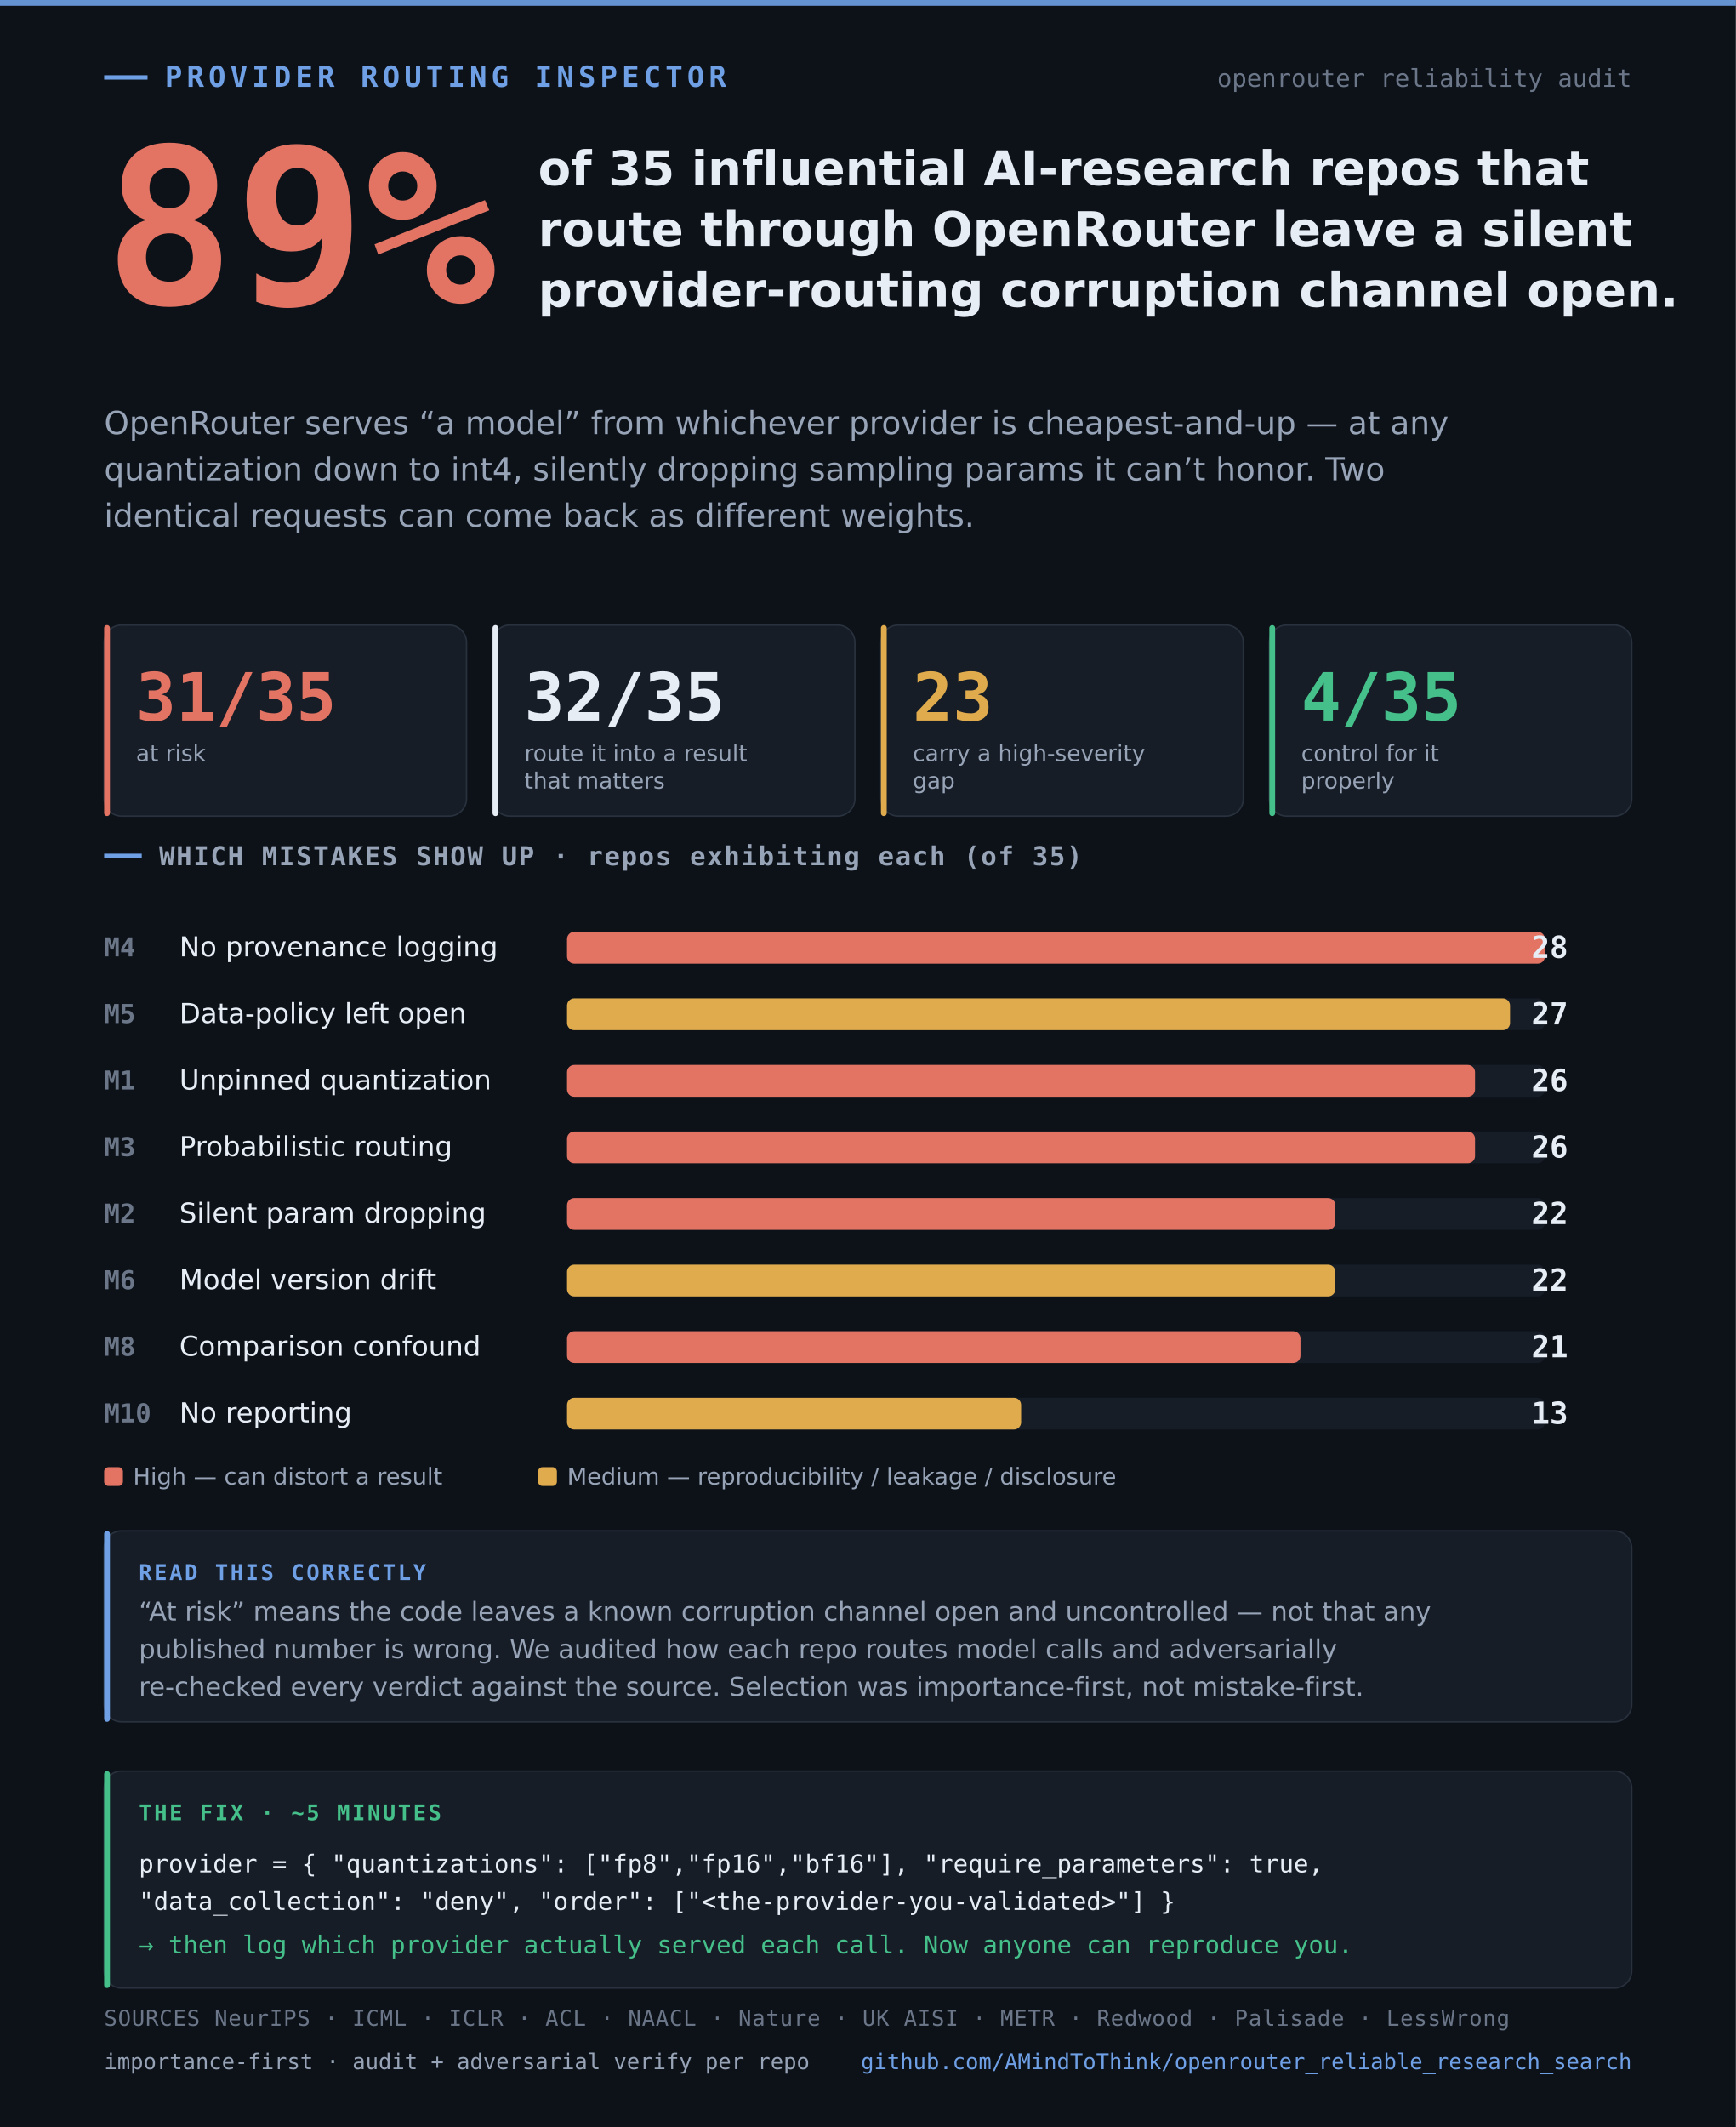
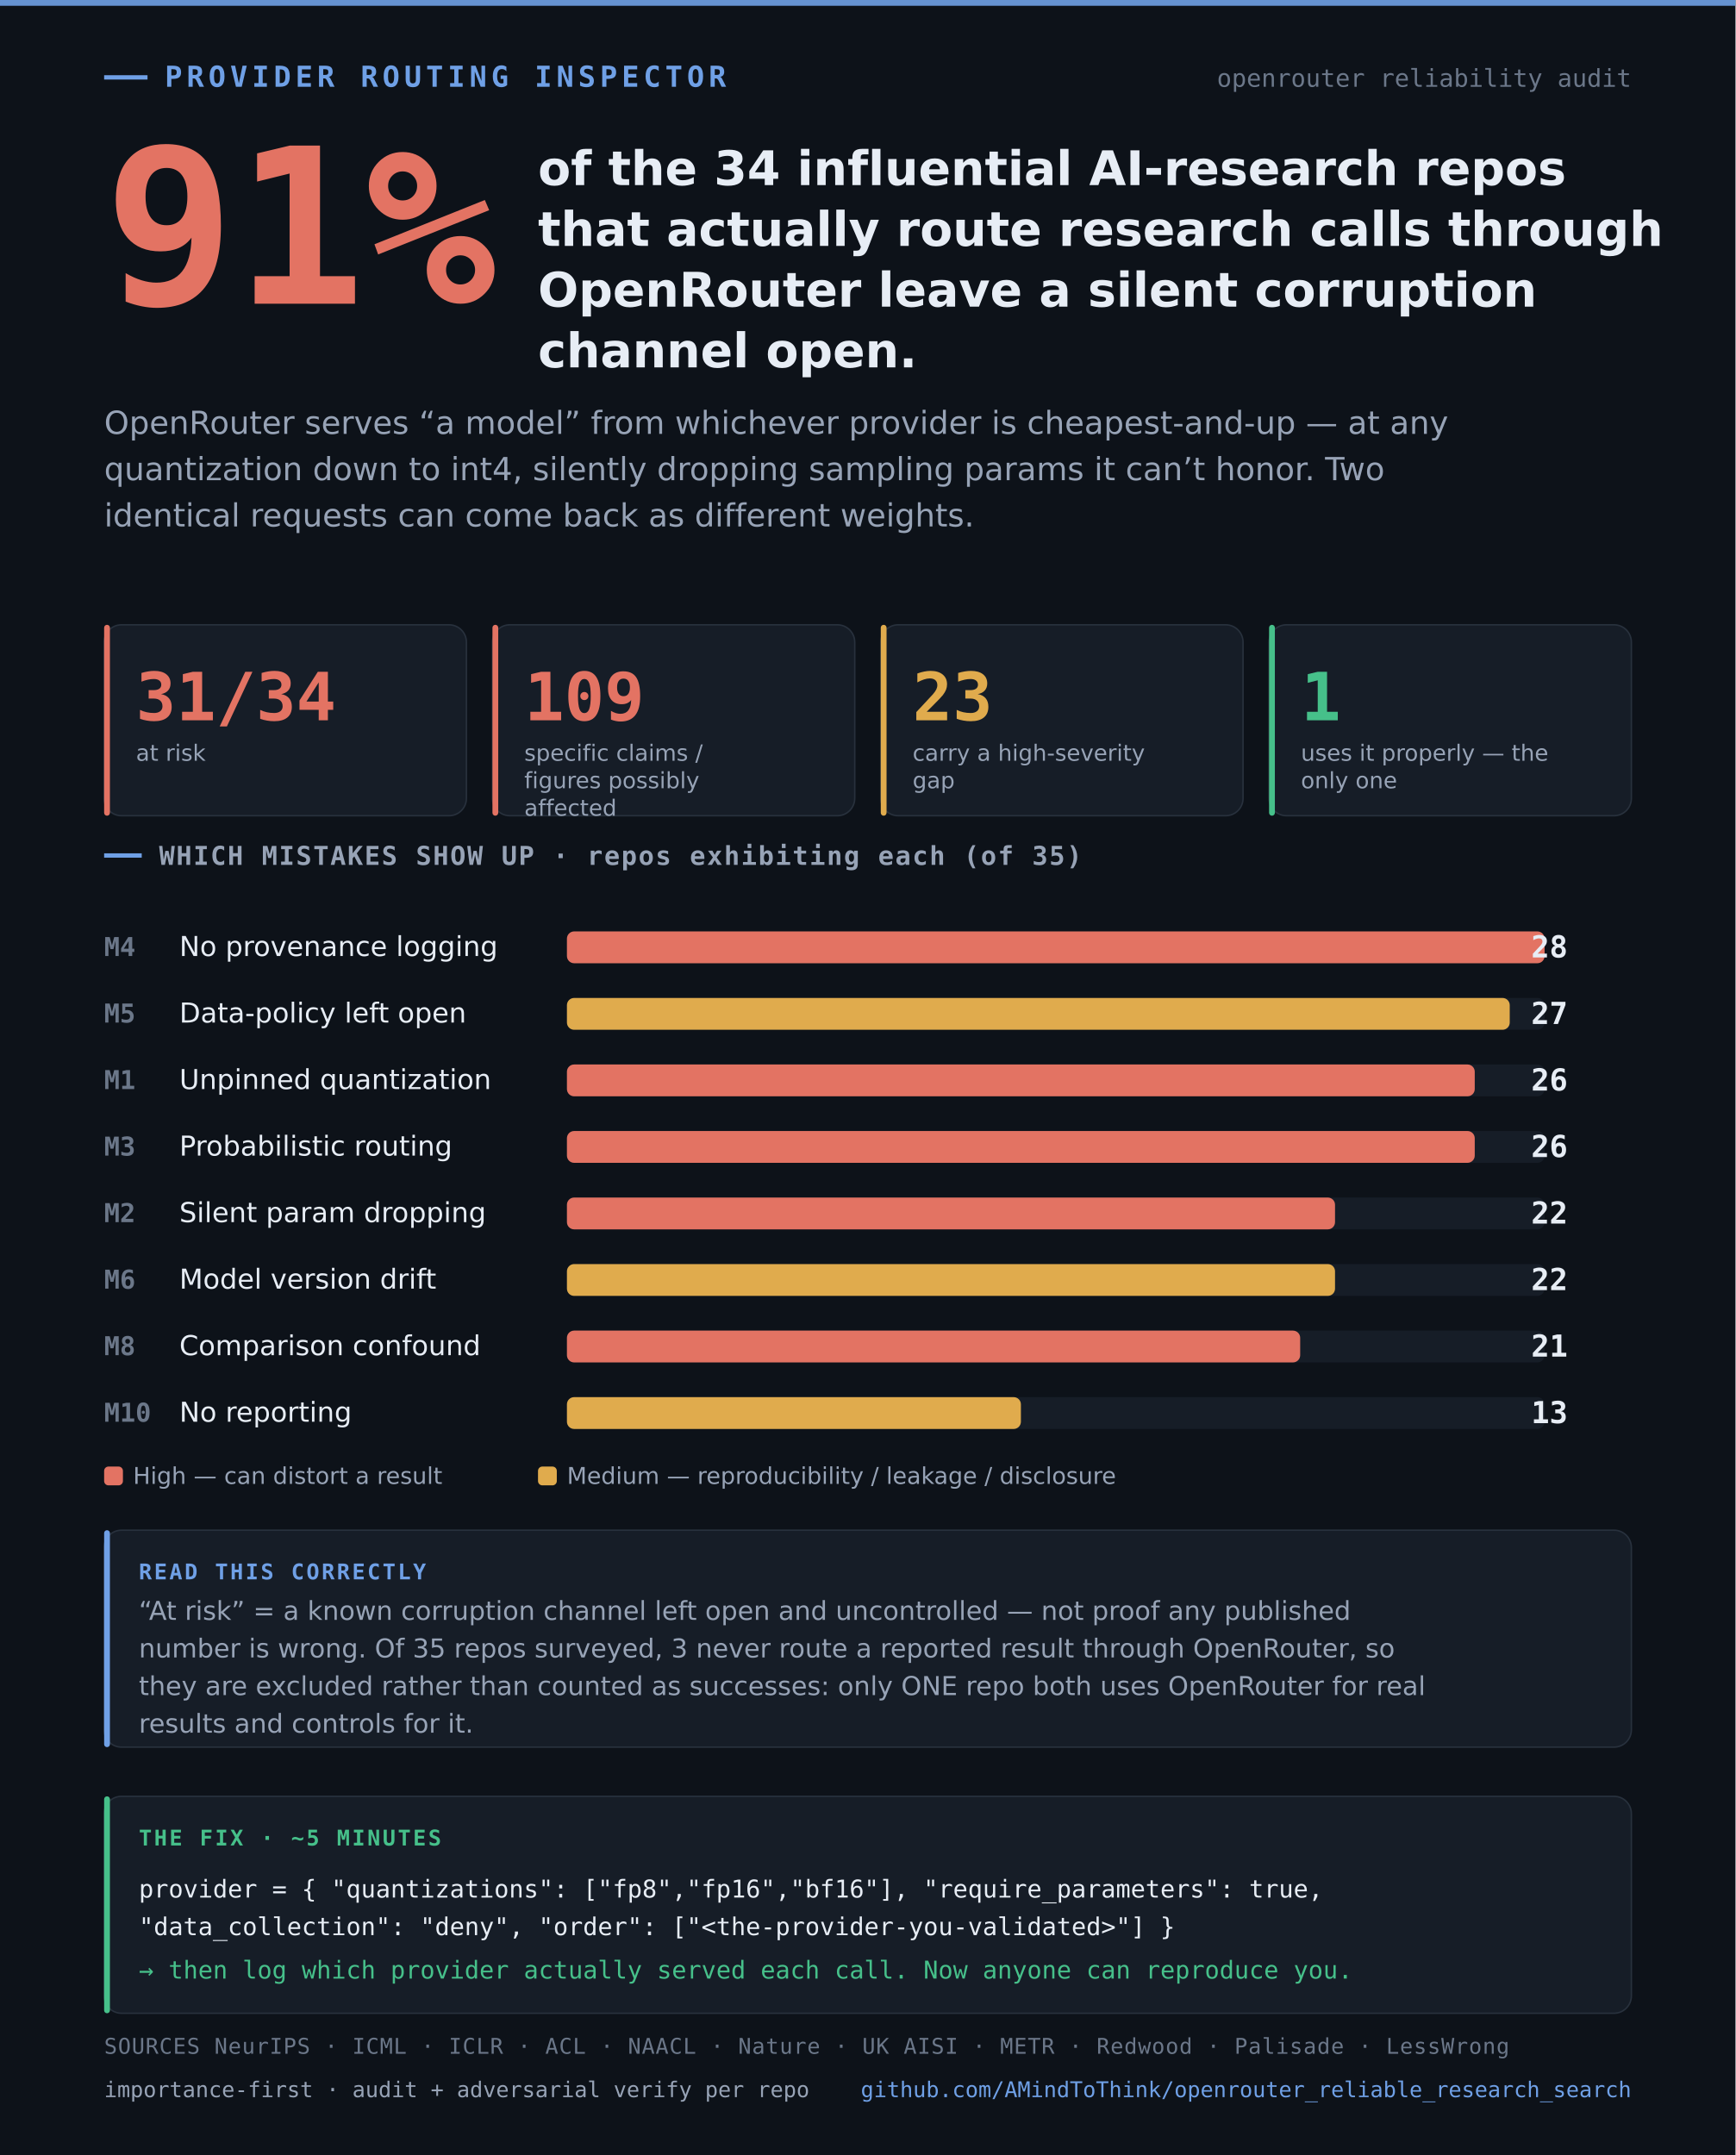
- <svg xmlns="http://www.w3.org/2000/svg" width="1200" height="1470" viewBox="0 0 1200 1470">
-   <rect width="1200" height="1470" fill="#0d1219" />
+ <svg xmlns="http://www.w3.org/2000/svg" width="1200" height="1490" viewBox="0 0 1200 1490">
+   <rect width="1200" height="1490" fill="#0d1219" />
  <rect x="0" y="0" width="1200" height="4" fill="#6fa0e6" opacity="0.9" />
  <rect x="72" y="52" width="30" height="3" fill="#6fa0e6" />
  <text x="114" y="60" font-family="DejaVu Sans Mono, monospace" font-size="20" font-weight="bold" fill="#6fa0e6" text-anchor="start" letter-spacing="3" opacity="1">PROVIDER ROUTING INSPECTOR</text>
  <text x="1128" y="60" font-family="DejaVu Sans Mono, monospace" font-size="17" font-weight="normal" fill="#6b7789" text-anchor="end" opacity="1">openrouter reliability audit</text>
-   <text x="72" y="210" font-family="DejaVu Sans Mono, monospace" font-size="150" font-weight="bold" fill="#e37363" text-anchor="start" opacity="1">89%</text>
-   <text x="372" y="128" font-family="DejaVu Sans, sans-serif" font-size="33" font-weight="bold" fill="#e7edf5" text-anchor="start" opacity="1">of 35 influential AI-research repos that</text>
-   <text x="372" y="170" font-family="DejaVu Sans, sans-serif" font-size="33" font-weight="bold" fill="#e7edf5" text-anchor="start" opacity="1">route through OpenRouter leave a silent</text>
-   <text x="372" y="212" font-family="DejaVu Sans, sans-serif" font-size="33" font-weight="bold" fill="#e7edf5" text-anchor="start" opacity="1">provider-routing corruption channel open.</text>
+   <text x="72" y="210" font-family="DejaVu Sans Mono, monospace" font-size="150" font-weight="bold" fill="#e37363" text-anchor="start" opacity="1">91%</text>
+   <text x="372" y="128" font-family="DejaVu Sans, sans-serif" font-size="33" font-weight="bold" fill="#e7edf5" text-anchor="start" opacity="1">of the 34 influential AI-research repos</text>
+   <text x="372" y="170" font-family="DejaVu Sans, sans-serif" font-size="33" font-weight="bold" fill="#e7edf5" text-anchor="start" opacity="1">that actually route research calls through</text>
+   <text x="372" y="212" font-family="DejaVu Sans, sans-serif" font-size="33" font-weight="bold" fill="#e7edf5" text-anchor="start" opacity="1">OpenRouter leave a silent corruption</text>
+   <text x="372" y="254" font-family="DejaVu Sans, sans-serif" font-size="33" font-weight="bold" fill="#e7edf5" text-anchor="start" opacity="1">channel open.</text>
  <text x="72" y="300" font-family="DejaVu Sans, sans-serif" font-size="22" font-weight="normal" fill="#97a3b6" text-anchor="start" opacity="1">OpenRouter serves “a model” from whichever provider is cheapest-and-up — at any</text>
  <text x="72" y="332" font-family="DejaVu Sans, sans-serif" font-size="22" font-weight="normal" fill="#97a3b6" text-anchor="start" opacity="1">quantization down to int4, silently dropping sampling params it can’t honor. Two</text>
  <text x="72" y="364" font-family="DejaVu Sans, sans-serif" font-size="22" font-weight="normal" fill="#97a3b6" text-anchor="start" opacity="1">identical requests can come back as different weights.</text>
  <rect x="72.0" y="432" width="250.5" height="132" rx="12" fill="#161d27" stroke="#28313d" />
  <rect x="72.0" y="432" width="4" height="132" rx="2" fill="#e37363" />
-   <text x="94.0" y="498" font-family="DejaVu Sans Mono, monospace" font-size="46" font-weight="bold" fill="#e37363" text-anchor="start" opacity="1">31/35</text>
+   <text x="94.0" y="498" font-family="DejaVu Sans Mono, monospace" font-size="46" font-weight="bold" fill="#e37363" text-anchor="start" opacity="1">31/34</text>
  <text x="94.0" y="526" font-family="DejaVu Sans, sans-serif" font-size="15.5" font-weight="normal" fill="#97a3b6" text-anchor="start" opacity="1">at risk</text>
  <rect x="340.5" y="432" width="250.5" height="132" rx="12" fill="#161d27" stroke="#28313d" />
-   <rect x="340.5" y="432" width="4" height="132" rx="2" fill="#e7edf5" />
-   <text x="362.5" y="498" font-family="DejaVu Sans Mono, monospace" font-size="46" font-weight="bold" fill="#e7edf5" text-anchor="start" opacity="1">32/35</text>
-   <text x="362.5" y="526" font-family="DejaVu Sans, sans-serif" font-size="15.5" font-weight="normal" fill="#97a3b6" text-anchor="start" opacity="1">route it into a result</text>
-   <text x="362.5" y="545" font-family="DejaVu Sans, sans-serif" font-size="15.5" font-weight="normal" fill="#97a3b6" text-anchor="start" opacity="1">that matters</text>
+   <rect x="340.5" y="432" width="4" height="132" rx="2" fill="#e37363" />
+   <text x="362.5" y="498" font-family="DejaVu Sans Mono, monospace" font-size="46" font-weight="bold" fill="#e37363" text-anchor="start" opacity="1">109</text>
+   <text x="362.5" y="526" font-family="DejaVu Sans, sans-serif" font-size="15.5" font-weight="normal" fill="#97a3b6" text-anchor="start" opacity="1">specific claims /</text>
+   <text x="362.5" y="545" font-family="DejaVu Sans, sans-serif" font-size="15.5" font-weight="normal" fill="#97a3b6" text-anchor="start" opacity="1">figures possibly</text>
+   <text x="362.5" y="564" font-family="DejaVu Sans, sans-serif" font-size="15.5" font-weight="normal" fill="#97a3b6" text-anchor="start" opacity="1">affected</text>
  <rect x="609.0" y="432" width="250.5" height="132" rx="12" fill="#161d27" stroke="#28313d" />
  <rect x="609.0" y="432" width="4" height="132" rx="2" fill="#e0ab4d" />
  <text x="631.0" y="498" font-family="DejaVu Sans Mono, monospace" font-size="46" font-weight="bold" fill="#e0ab4d" text-anchor="start" opacity="1">23</text>
  <text x="631.0" y="526" font-family="DejaVu Sans, sans-serif" font-size="15.5" font-weight="normal" fill="#97a3b6" text-anchor="start" opacity="1">carry a high-severity</text>
  <text x="631.0" y="545" font-family="DejaVu Sans, sans-serif" font-size="15.5" font-weight="normal" fill="#97a3b6" text-anchor="start" opacity="1">gap</text>
  <rect x="877.5" y="432" width="250.5" height="132" rx="12" fill="#161d27" stroke="#28313d" />
  <rect x="877.5" y="432" width="4" height="132" rx="2" fill="#46c08a" />
-   <text x="899.5" y="498" font-family="DejaVu Sans Mono, monospace" font-size="46" font-weight="bold" fill="#46c08a" text-anchor="start" opacity="1">4/35</text>
-   <text x="899.5" y="526" font-family="DejaVu Sans, sans-serif" font-size="15.5" font-weight="normal" fill="#97a3b6" text-anchor="start" opacity="1">control for it</text>
-   <text x="899.5" y="545" font-family="DejaVu Sans, sans-serif" font-size="15.5" font-weight="normal" fill="#97a3b6" text-anchor="start" opacity="1">properly</text>
+   <text x="899.5" y="498" font-family="DejaVu Sans Mono, monospace" font-size="46" font-weight="bold" fill="#46c08a" text-anchor="start" opacity="1">1</text>
+   <text x="899.5" y="526" font-family="DejaVu Sans, sans-serif" font-size="15.5" font-weight="normal" fill="#97a3b6" text-anchor="start" opacity="1">uses it properly — the</text>
+   <text x="899.5" y="545" font-family="DejaVu Sans, sans-serif" font-size="15.5" font-weight="normal" fill="#97a3b6" text-anchor="start" opacity="1">only one</text>
  <rect x="72" y="590" width="26" height="3" fill="#6fa0e6" />
  <text x="110" y="598" font-family="DejaVu Sans Mono, monospace" font-size="18" font-weight="bold" fill="#97a3b6" text-anchor="start" letter-spacing="1" opacity="1">WHICH MISTAKES SHOW UP  ·  repos exhibiting each (of 35)</text>
  <text x="72" y="661" font-family="DejaVu Sans Mono, monospace" font-size="18" font-weight="bold" fill="#6b7789" text-anchor="start" opacity="1">M4</text>
  <text x="124" y="661" font-family="DejaVu Sans, sans-serif" font-size="19" font-weight="normal" fill="#e7edf5" text-anchor="start" opacity="1">No provenance logging</text>
  <rect x="392" y="644" width="676" height="22" rx="5" fill="#161d27" />
  <rect x="392" y="644" width="676.0" height="22" rx="5" fill="#e37363" />
  <text x="1084" y="662" font-family="DejaVu Sans Mono, monospace" font-size="21" font-weight="bold" fill="#e7edf5" text-anchor="end" opacity="1">28</text>
  <text x="1128" y="662" font-family="DejaVu Sans, sans-serif" font-size="1" font-weight="normal" fill="#e7edf5" text-anchor="start" opacity="1" />
  <text x="72" y="707" font-family="DejaVu Sans Mono, monospace" font-size="18" font-weight="bold" fill="#6b7789" text-anchor="start" opacity="1">M5</text>
  <text x="124" y="707" font-family="DejaVu Sans, sans-serif" font-size="19" font-weight="normal" fill="#e7edf5" text-anchor="start" opacity="1">Data-policy left open</text>
  <rect x="392" y="690" width="676" height="22" rx="5" fill="#161d27" />
  <rect x="392" y="690" width="651.9" height="22" rx="5" fill="#e0ab4d" />
  <text x="1084" y="708" font-family="DejaVu Sans Mono, monospace" font-size="21" font-weight="bold" fill="#e7edf5" text-anchor="end" opacity="1">27</text>
  <text x="1128" y="708" font-family="DejaVu Sans, sans-serif" font-size="1" font-weight="normal" fill="#e7edf5" text-anchor="start" opacity="1" />
  <text x="72" y="753" font-family="DejaVu Sans Mono, monospace" font-size="18" font-weight="bold" fill="#6b7789" text-anchor="start" opacity="1">M1</text>
  <text x="124" y="753" font-family="DejaVu Sans, sans-serif" font-size="19" font-weight="normal" fill="#e7edf5" text-anchor="start" opacity="1">Unpinned quantization</text>
  <rect x="392" y="736" width="676" height="22" rx="5" fill="#161d27" />
  <rect x="392" y="736" width="627.7" height="22" rx="5" fill="#e37363" />
  <text x="1084" y="754" font-family="DejaVu Sans Mono, monospace" font-size="21" font-weight="bold" fill="#e7edf5" text-anchor="end" opacity="1">26</text>
  <text x="1128" y="754" font-family="DejaVu Sans, sans-serif" font-size="1" font-weight="normal" fill="#e7edf5" text-anchor="start" opacity="1" />
  <text x="72" y="799" font-family="DejaVu Sans Mono, monospace" font-size="18" font-weight="bold" fill="#6b7789" text-anchor="start" opacity="1">M3</text>
  <text x="124" y="799" font-family="DejaVu Sans, sans-serif" font-size="19" font-weight="normal" fill="#e7edf5" text-anchor="start" opacity="1">Probabilistic routing</text>
  <rect x="392" y="782" width="676" height="22" rx="5" fill="#161d27" />
  <rect x="392" y="782" width="627.7" height="22" rx="5" fill="#e37363" />
  <text x="1084" y="800" font-family="DejaVu Sans Mono, monospace" font-size="21" font-weight="bold" fill="#e7edf5" text-anchor="end" opacity="1">26</text>
  <text x="1128" y="800" font-family="DejaVu Sans, sans-serif" font-size="1" font-weight="normal" fill="#e7edf5" text-anchor="start" opacity="1" />
  <text x="72" y="845" font-family="DejaVu Sans Mono, monospace" font-size="18" font-weight="bold" fill="#6b7789" text-anchor="start" opacity="1">M2</text>
  <text x="124" y="845" font-family="DejaVu Sans, sans-serif" font-size="19" font-weight="normal" fill="#e7edf5" text-anchor="start" opacity="1">Silent param dropping</text>
  <rect x="392" y="828" width="676" height="22" rx="5" fill="#161d27" />
  <rect x="392" y="828" width="531.1" height="22" rx="5" fill="#e37363" />
  <text x="1084" y="846" font-family="DejaVu Sans Mono, monospace" font-size="21" font-weight="bold" fill="#e7edf5" text-anchor="end" opacity="1">22</text>
  <text x="1128" y="846" font-family="DejaVu Sans, sans-serif" font-size="1" font-weight="normal" fill="#e7edf5" text-anchor="start" opacity="1" />
  <text x="72" y="891" font-family="DejaVu Sans Mono, monospace" font-size="18" font-weight="bold" fill="#6b7789" text-anchor="start" opacity="1">M6</text>
  <text x="124" y="891" font-family="DejaVu Sans, sans-serif" font-size="19" font-weight="normal" fill="#e7edf5" text-anchor="start" opacity="1">Model version drift</text>
  <rect x="392" y="874" width="676" height="22" rx="5" fill="#161d27" />
  <rect x="392" y="874" width="531.1" height="22" rx="5" fill="#e0ab4d" />
  <text x="1084" y="892" font-family="DejaVu Sans Mono, monospace" font-size="21" font-weight="bold" fill="#e7edf5" text-anchor="end" opacity="1">22</text>
  <text x="1128" y="892" font-family="DejaVu Sans, sans-serif" font-size="1" font-weight="normal" fill="#e7edf5" text-anchor="start" opacity="1" />
  <text x="72" y="937" font-family="DejaVu Sans Mono, monospace" font-size="18" font-weight="bold" fill="#6b7789" text-anchor="start" opacity="1">M8</text>
  <text x="124" y="937" font-family="DejaVu Sans, sans-serif" font-size="19" font-weight="normal" fill="#e7edf5" text-anchor="start" opacity="1">Comparison confound</text>
  <rect x="392" y="920" width="676" height="22" rx="5" fill="#161d27" />
  <rect x="392" y="920" width="507.0" height="22" rx="5" fill="#e37363" />
  <text x="1084" y="938" font-family="DejaVu Sans Mono, monospace" font-size="21" font-weight="bold" fill="#e7edf5" text-anchor="end" opacity="1">21</text>
  <text x="1128" y="938" font-family="DejaVu Sans, sans-serif" font-size="1" font-weight="normal" fill="#e7edf5" text-anchor="start" opacity="1" />
  <text x="72" y="983" font-family="DejaVu Sans Mono, monospace" font-size="18" font-weight="bold" fill="#6b7789" text-anchor="start" opacity="1">M10</text>
  <text x="124" y="983" font-family="DejaVu Sans, sans-serif" font-size="19" font-weight="normal" fill="#e7edf5" text-anchor="start" opacity="1">No reporting</text>
  <rect x="392" y="966" width="676" height="22" rx="5" fill="#161d27" />
  <rect x="392" y="966" width="313.9" height="22" rx="5" fill="#e0ab4d" />
  <text x="1084" y="984" font-family="DejaVu Sans Mono, monospace" font-size="21" font-weight="bold" fill="#e7edf5" text-anchor="end" opacity="1">13</text>
  <text x="1128" y="984" font-family="DejaVu Sans, sans-serif" font-size="1" font-weight="normal" fill="#e7edf5" text-anchor="start" opacity="1" />
  <rect x="72" y="1014" width="13" height="13" rx="3" fill="#e37363" />
  <text x="92" y="1026" font-family="DejaVu Sans, sans-serif" font-size="16" font-weight="normal" fill="#97a3b6" text-anchor="start" opacity="1">High — can distort a result</text>
  <rect x="372" y="1014" width="13" height="13" rx="3" fill="#e0ab4d" />
  <text x="392" y="1026" font-family="DejaVu Sans, sans-serif" font-size="16" font-weight="normal" fill="#97a3b6" text-anchor="start" opacity="1">Medium — reproducibility / leakage / disclosure</text>
-   <rect x="72" y="1058" width="1056" height="132" rx="12" fill="#161d27" stroke="#28313d" />
-   <rect x="72" y="1058" width="4" height="132" rx="2" fill="#6fa0e6" />
+   <rect x="72" y="1058" width="1056" height="150" rx="12" fill="#161d27" stroke="#28313d" />
+   <rect x="72" y="1058" width="4" height="150" rx="2" fill="#6fa0e6" />
  <text x="96" y="1092" font-family="DejaVu Sans Mono, monospace" font-size="15" font-weight="bold" fill="#6fa0e6" text-anchor="start" letter-spacing="1.5" opacity="1">READ THIS CORRECTLY</text>
-   <text x="96" y="1120" font-family="DejaVu Sans, sans-serif" font-size="18" font-weight="normal" fill="#97a3b6" text-anchor="start" opacity="1">“At risk” means the code leaves a known corruption channel open and uncontrolled — not that any</text>
-   <text x="96" y="1146" font-family="DejaVu Sans, sans-serif" font-size="18" font-weight="normal" fill="#97a3b6" text-anchor="start" opacity="1">published number is wrong. We audited how each repo routes model calls and adversarially</text>
-   <text x="96" y="1172" font-family="DejaVu Sans, sans-serif" font-size="18" font-weight="normal" fill="#97a3b6" text-anchor="start" opacity="1">re-checked every verdict against the source. Selection was importance-first, not mistake-first.</text>
-   <rect x="72" y="1224" width="1056" height="150" rx="12" fill="#161d27" stroke="#28313d" />
-   <rect x="72" y="1224" width="4" height="150" rx="2" fill="#46c08a" />
-   <text x="96" y="1258" font-family="DejaVu Sans Mono, monospace" font-size="15" font-weight="bold" fill="#46c08a" text-anchor="start" letter-spacing="1.5" opacity="1">THE FIX  ·  ~5 MINUTES</text>
-   <text x="96" y="1294" font-family="DejaVu Sans Mono, monospace" font-size="17" font-weight="normal" fill="#e7edf5" text-anchor="start" opacity="1">provider = { "quantizations": ["fp8","fp16","bf16"],  "require_parameters": true,</text>
-   <text x="96" y="1320" font-family="DejaVu Sans Mono, monospace" font-size="17" font-weight="normal" fill="#e7edf5" text-anchor="start" opacity="1">             "data_collection": "deny",  "order": ["&lt;the-provider-you-validated&gt;"] }</text>
-   <text x="96" y="1350" font-family="DejaVu Sans Mono, monospace" font-size="17" font-weight="normal" fill="#46c08a" text-anchor="start" opacity="1">→ then log which provider actually served each call. Now anyone can reproduce you.</text>
-   <text x="72" y="1400" font-family="DejaVu Sans Mono, monospace" font-size="15" font-weight="normal" fill="#6b7789" text-anchor="start" letter-spacing="0.5" opacity="1">SOURCES  NeurIPS · ICML · ICLR · ACL · NAACL · Nature · UK AISI · METR · Redwood · Palisade · LessWrong</text>
-   <text x="72" y="1430" font-family="DejaVu Sans Mono, monospace" font-size="15" font-weight="normal" fill="#97a3b6" text-anchor="start" opacity="1">importance-first · audit + adversarial verify per repo</text>
-   <text x="1128" y="1430" font-family="DejaVu Sans Mono, monospace" font-size="15" font-weight="normal" fill="#6fa0e6" text-anchor="end" opacity="1">github.com/AMindToThink/openrouter_reliable_research_search</text>
+   <text x="96" y="1120" font-family="DejaVu Sans, sans-serif" font-size="18" font-weight="normal" fill="#97a3b6" text-anchor="start" opacity="1">“At risk” = a known corruption channel left open and uncontrolled — not proof any published</text>
+   <text x="96" y="1146" font-family="DejaVu Sans, sans-serif" font-size="18" font-weight="normal" fill="#97a3b6" text-anchor="start" opacity="1">number is wrong. Of 35 repos surveyed, 3 never route a reported result through OpenRouter, so</text>
+   <text x="96" y="1172" font-family="DejaVu Sans, sans-serif" font-size="18" font-weight="normal" fill="#97a3b6" text-anchor="start" opacity="1">they are excluded rather than counted as successes: only ONE repo both uses OpenRouter for real</text>
+   <text x="96" y="1198" font-family="DejaVu Sans, sans-serif" font-size="18" font-weight="normal" fill="#97a3b6" text-anchor="start" opacity="1">results and controls for it.</text>
+   <rect x="72" y="1242" width="1056" height="150" rx="12" fill="#161d27" stroke="#28313d" />
+   <rect x="72" y="1242" width="4" height="150" rx="2" fill="#46c08a" />
+   <text x="96" y="1276" font-family="DejaVu Sans Mono, monospace" font-size="15" font-weight="bold" fill="#46c08a" text-anchor="start" letter-spacing="1.5" opacity="1">THE FIX  ·  ~5 MINUTES</text>
+   <text x="96" y="1312" font-family="DejaVu Sans Mono, monospace" font-size="17" font-weight="normal" fill="#e7edf5" text-anchor="start" opacity="1">provider = { "quantizations": ["fp8","fp16","bf16"],  "require_parameters": true,</text>
+   <text x="96" y="1338" font-family="DejaVu Sans Mono, monospace" font-size="17" font-weight="normal" fill="#e7edf5" text-anchor="start" opacity="1">             "data_collection": "deny",  "order": ["&lt;the-provider-you-validated&gt;"] }</text>
+   <text x="96" y="1368" font-family="DejaVu Sans Mono, monospace" font-size="17" font-weight="normal" fill="#46c08a" text-anchor="start" opacity="1">→ then log which provider actually served each call. Now anyone can reproduce you.</text>
+   <text x="72" y="1420" font-family="DejaVu Sans Mono, monospace" font-size="15" font-weight="normal" fill="#6b7789" text-anchor="start" letter-spacing="0.5" opacity="1">SOURCES  NeurIPS · ICML · ICLR · ACL · NAACL · Nature · UK AISI · METR · Redwood · Palisade · LessWrong</text>
+   <text x="72" y="1450" font-family="DejaVu Sans Mono, monospace" font-size="15" font-weight="normal" fill="#97a3b6" text-anchor="start" opacity="1">importance-first · audit + adversarial verify per repo</text>
+   <text x="1128" y="1450" font-family="DejaVu Sans Mono, monospace" font-size="15" font-weight="normal" fill="#6fa0e6" text-anchor="end" opacity="1">github.com/AMindToThink/openrouter_reliable_research_search</text>
</svg>
